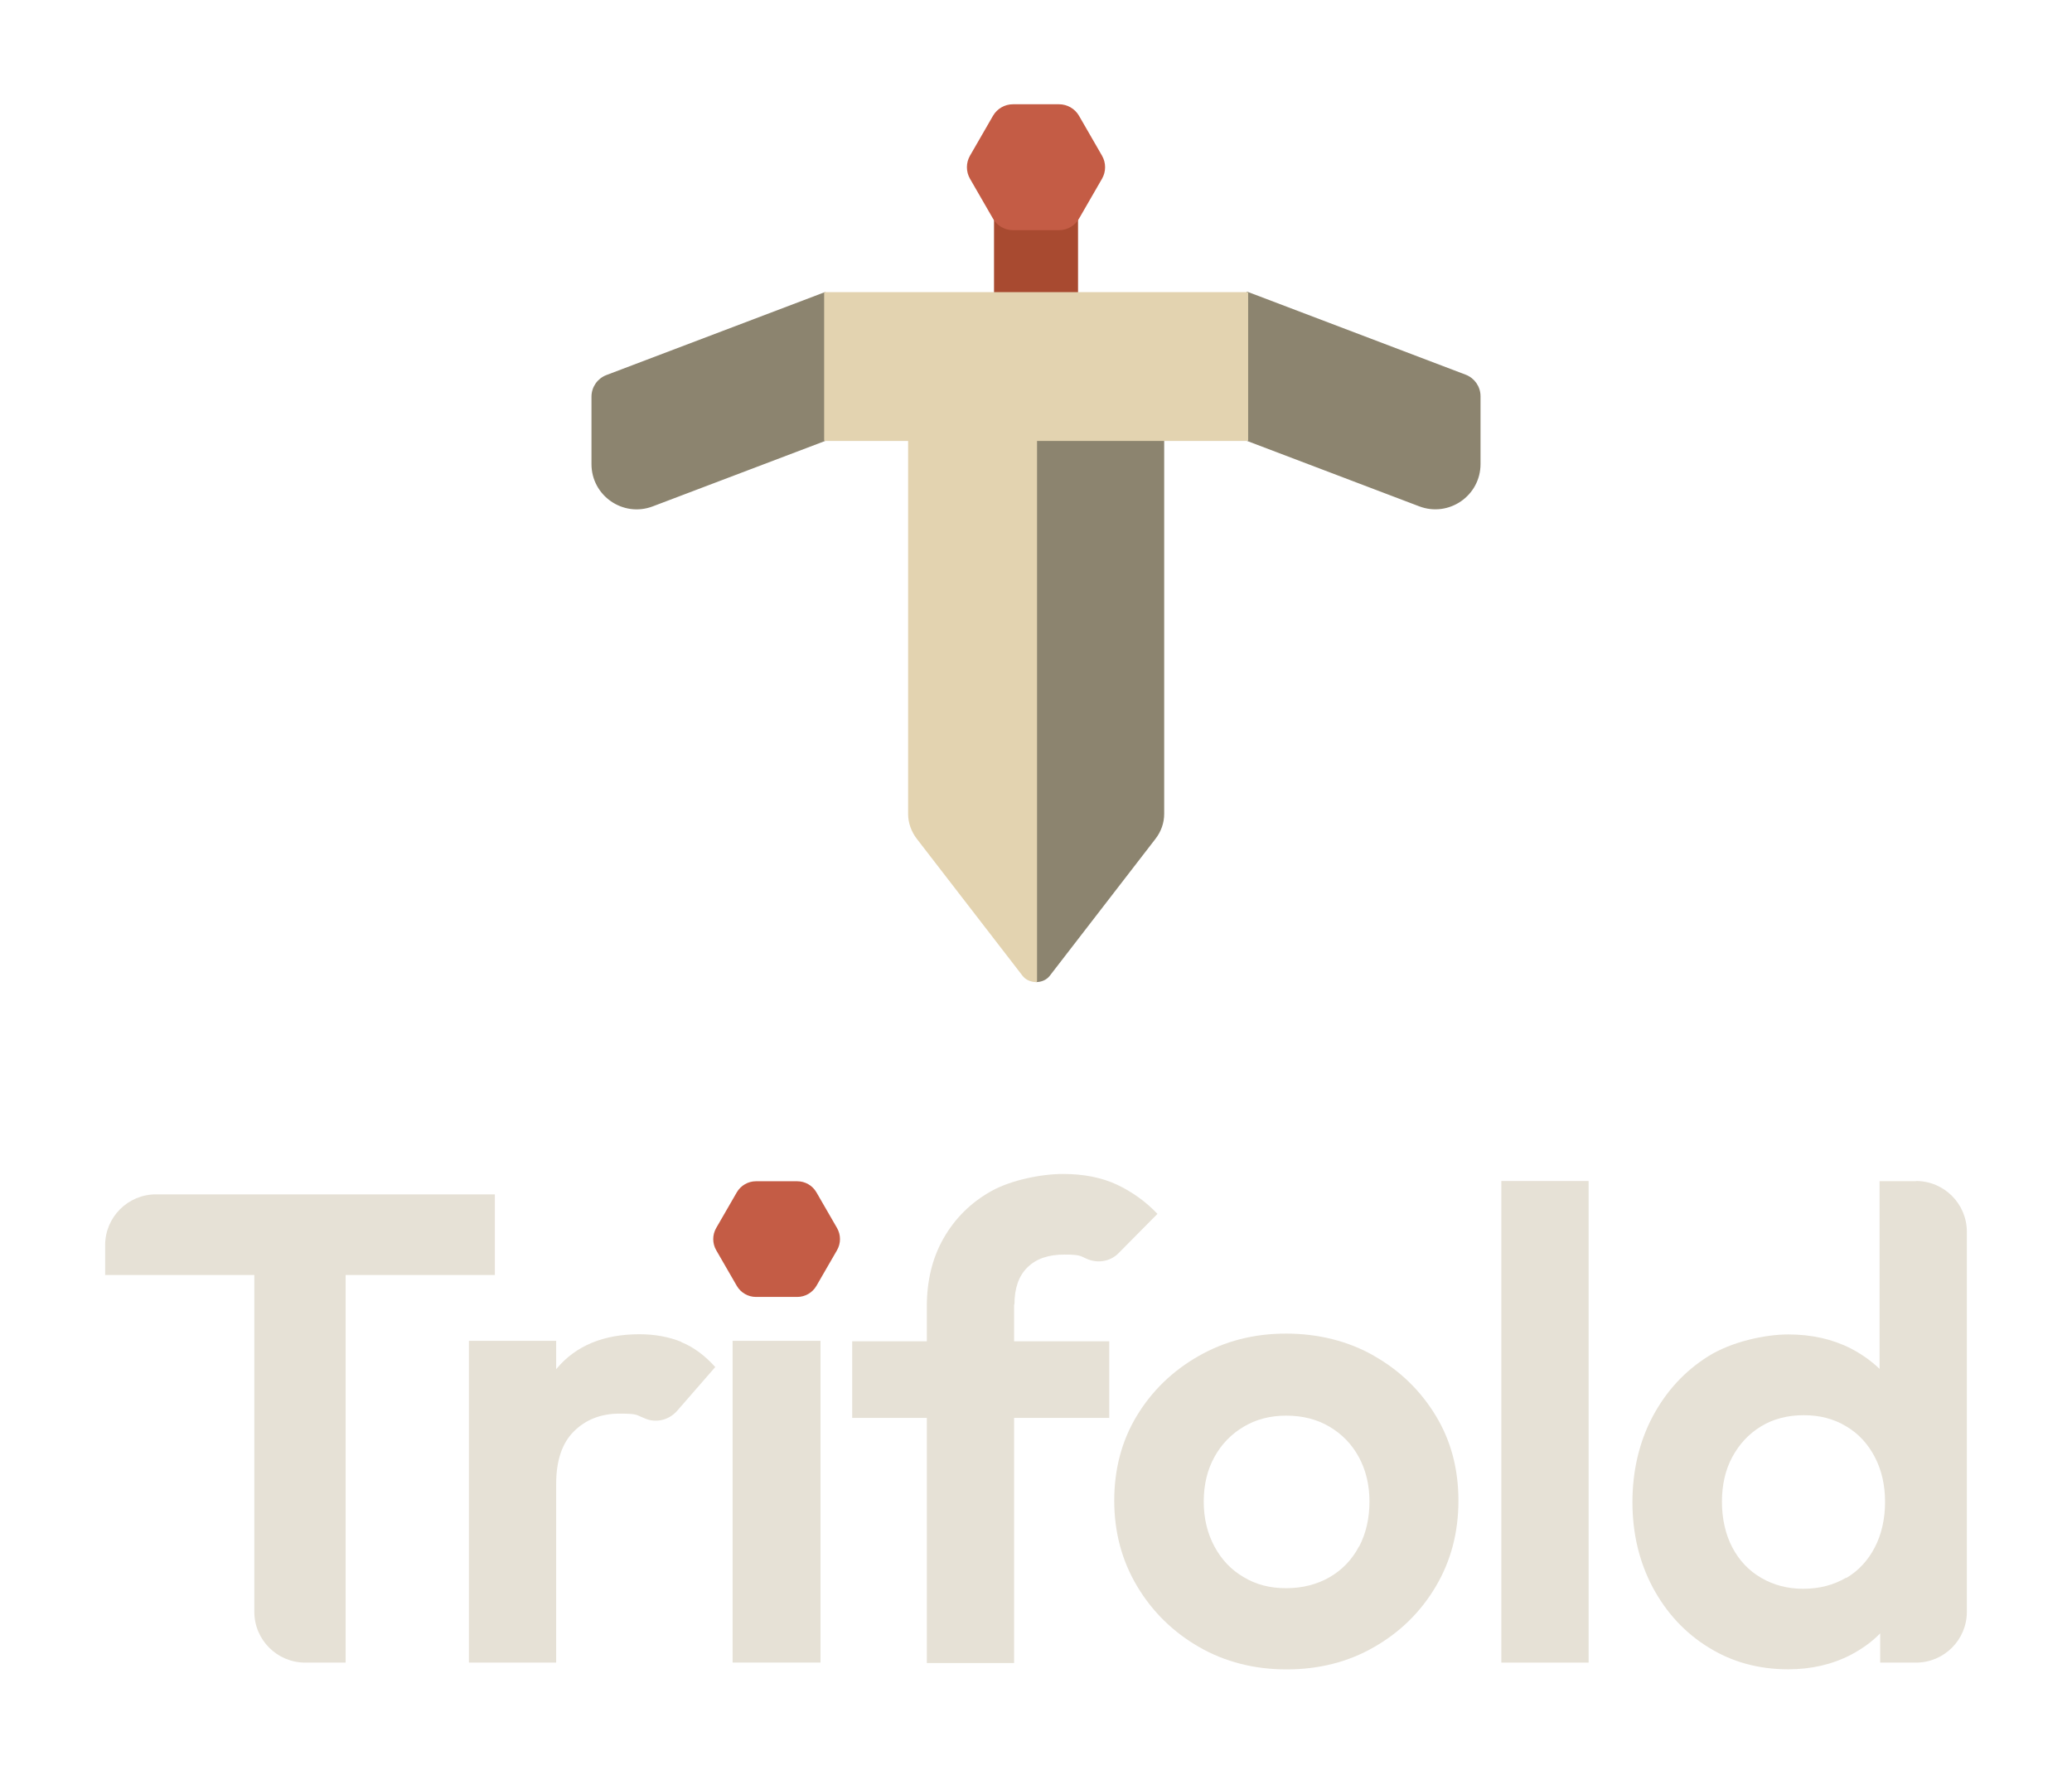
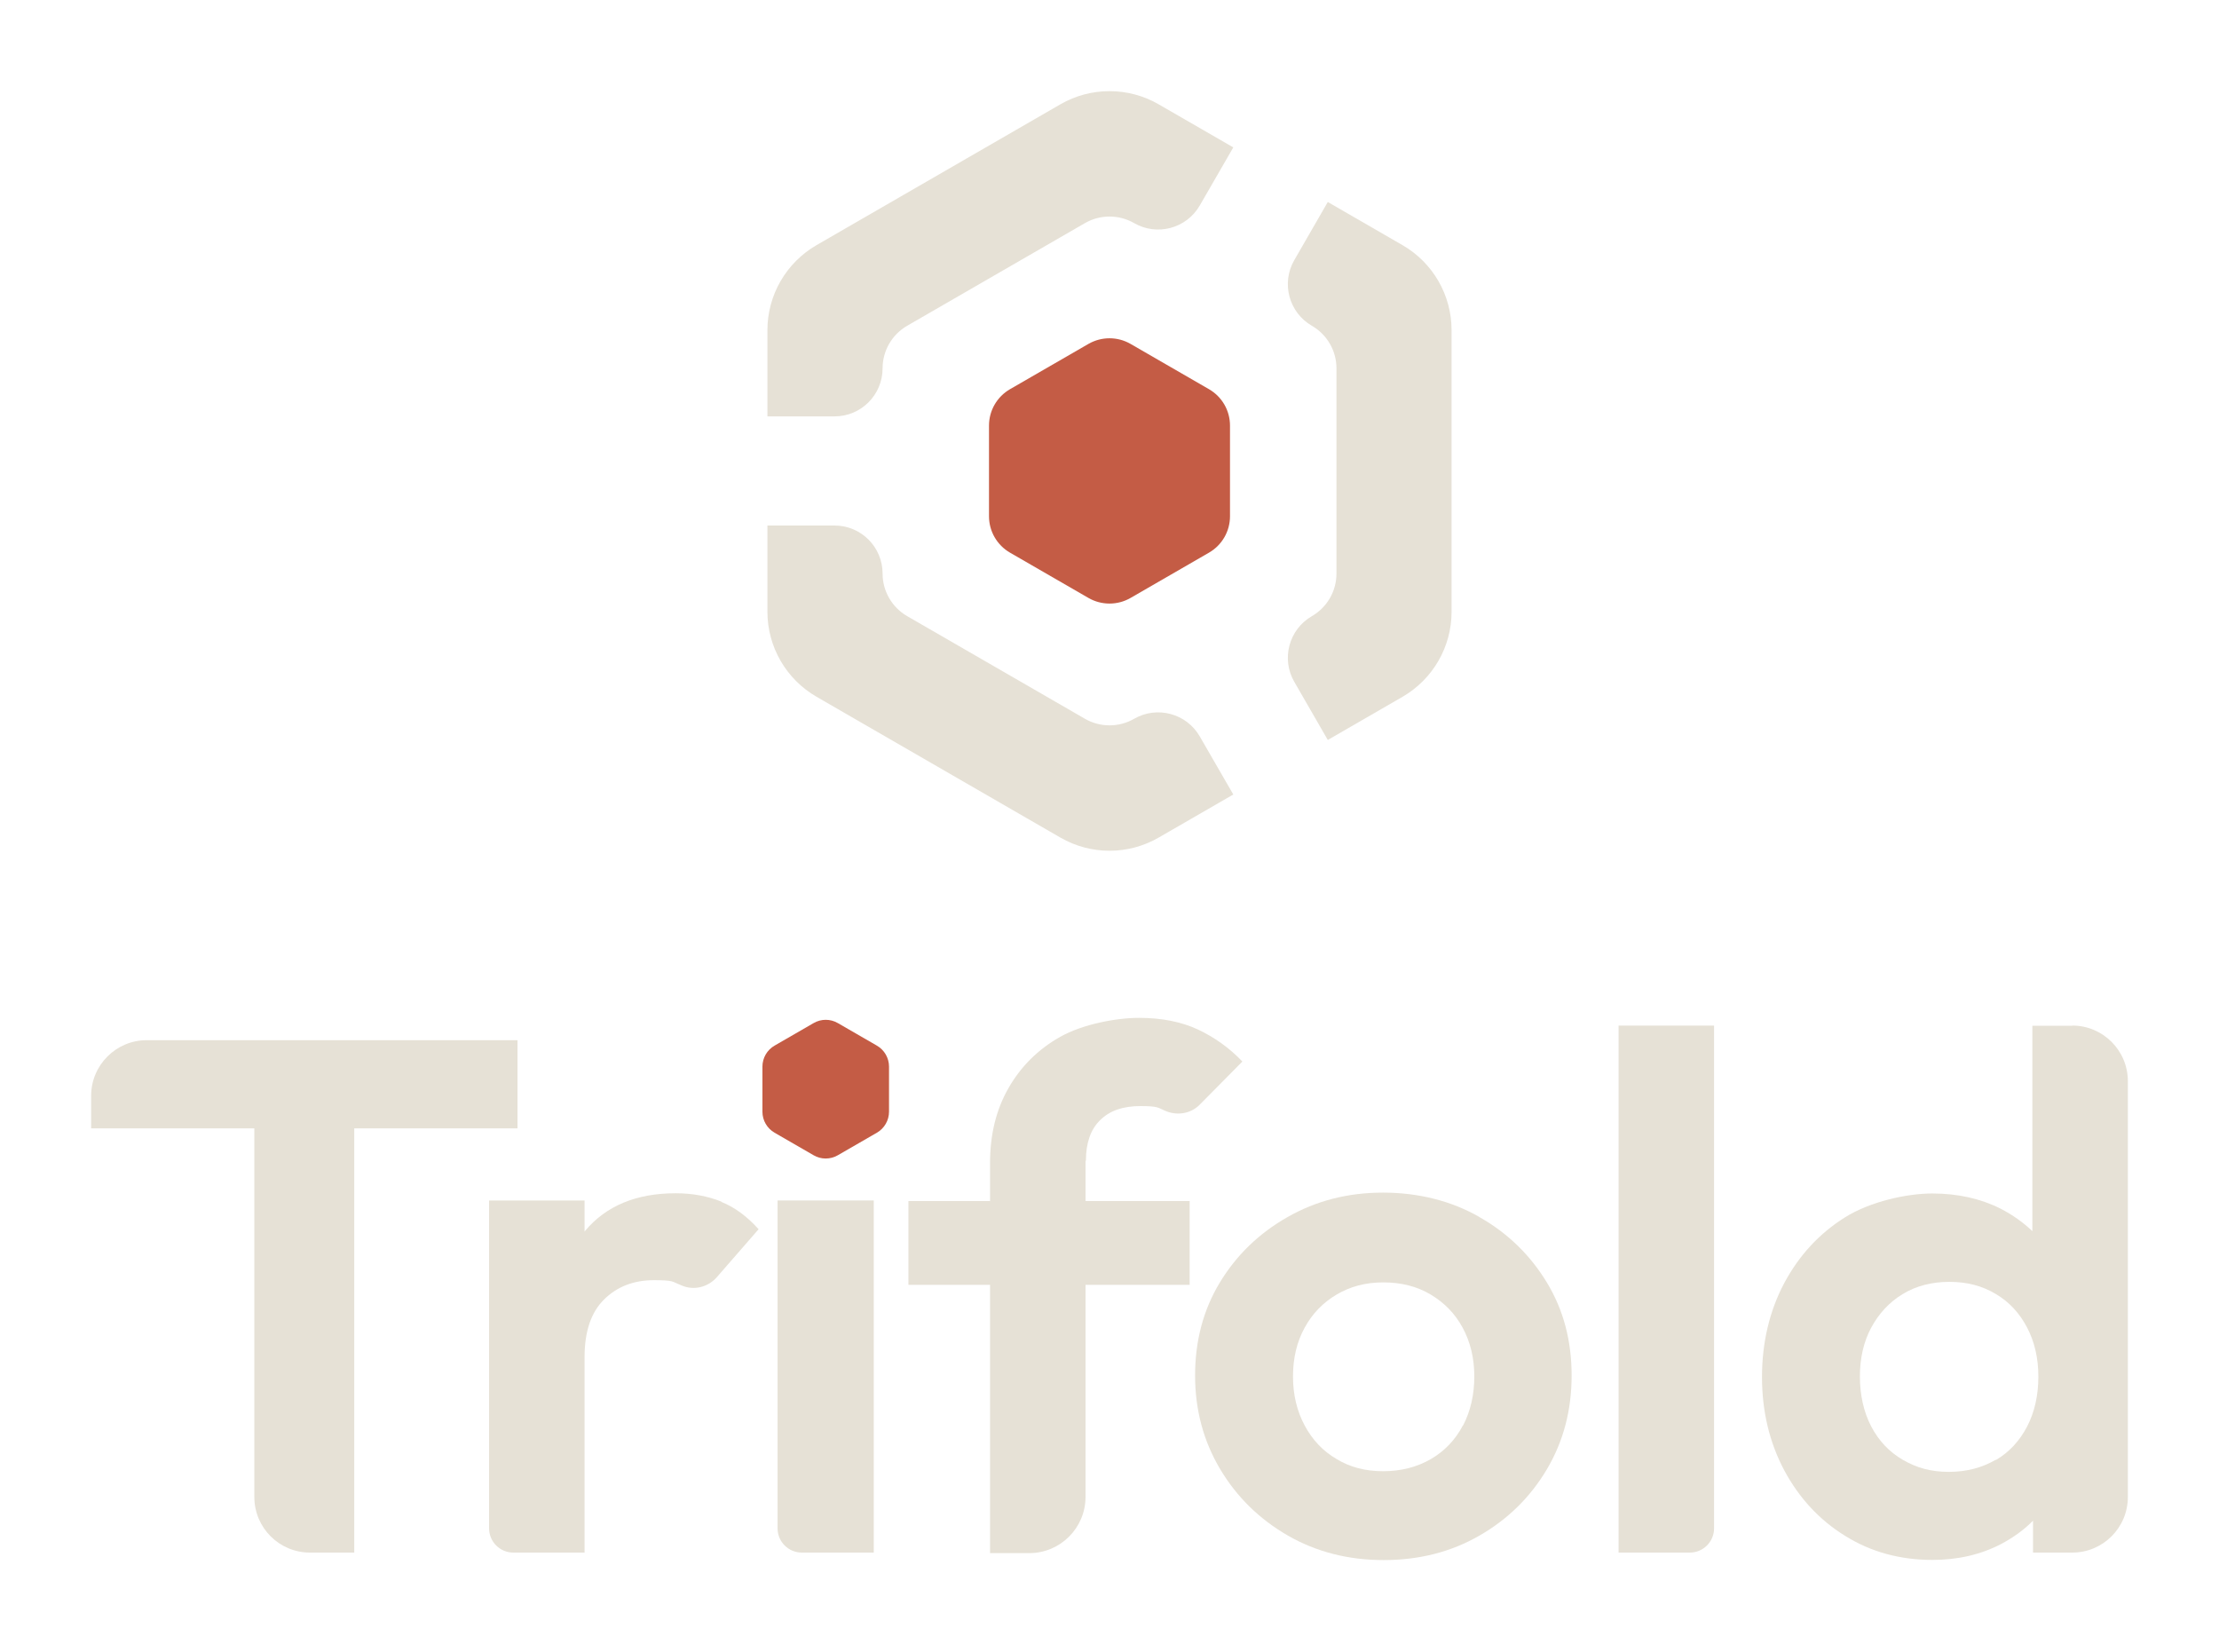
- <svg xmlns="http://www.w3.org/2000/svg" width="420.44" height="360.14" viewBox="0 0 420.44 360.14">
-   <g transform="translate(-146.014 2.926)">
-     <path d="M 313.42,86.39 l -35.02,13.29 c -5.89,2.24 -12.19,-2.12 -12.19,-8.41 l 0,-13.7 c 0,-1.87 1.16,-3.54 2.9,-4.21 l 44.31,-16.82 l 0,29.85 Z" fill="#8C846F" stroke="#8C846F" stroke-width="0.35" stroke-linejoin="round" />
-     <path d="M 399.1,86.39 l 34.96,13.28 c 5.89,2.24 12.2,-2.11 12.2,-8.41 l 0,-13.77 c 0,-1.87 -1.15,-3.54 -2.9,-4.21 l -44.26,-16.82 l 0,29.92 Z" fill="#8C846F" stroke="#8C846F" stroke-width="0.35" stroke-linejoin="round" />
-     <path d="M 347.89,27.22 L 364.59,27.22 L 364.59,56.54 L 347.89,56.54 Z" fill="#A84A30" stroke="#A84A30" stroke-width="0.35" stroke-linejoin="round" />
-     <path d="M 360.91,18.41 l -9.35,0 c -1.61,0 -3.09,0.86 -3.9,2.25 l -4.67,8.1 c -0.8,1.39 -0.8,3.11 0,4.5 l 4.67,8.1 c 0.8,1.39 2.29,2.25 3.9,2.25 l 9.35,0 c 1.61,0 3.09,-0.86 3.9,-2.25 l 4.67,-8.1 c 0.8,-1.39 0.8,-3.11 0,-4.5 l -4.67,-8.1 c -0.8,-1.39 -2.29,-2.25 -3.9,-2.25 Z" fill="#C45C45" stroke="#C45C45" stroke-width="0.35" stroke-linejoin="round" />
-     <path d="M 356.26,86.39 l 0,109.82 c 1,0 2.01,-0.4 2.63,-1.21 l 21.44,-27.78 c 1.14,-1.47 1.74,-3.2 1.74,-4.96 l 0,-75.87 l -25.81,0 Z" fill="#8C846F" stroke="#8C846F" stroke-width="0.35" stroke-linejoin="round" />
-     <path d="M 399.1,56.54 l -85.68,0 l 0,29.85 l 17.04,0 l 0,75.87 c 0,1.76 0.61,3.49 1.74,4.96 l 21.44,27.78 c 0.62,0.81 1.63,1.21 2.63,1.21 l 0,-109.82 l 42.84,0 l 0,-29.85 Z" fill="#E3D3B0" stroke="#E3D3B0" stroke-width="0.35" stroke-linejoin="round" />
+ <svg xmlns="http://www.w3.org/2000/svg" width="411.58" height="306.24" viewBox="0 0 411.58 306.24">
+   <g transform="translate(95.357 -13.543)">
+     <path d="M 72.901,73.961 l 32.98,-19.04 c 2.822,-1.623 6.29,-1.623 9.12,0 l 0,0 c 4.258,2.457 9.716,0.995 12.172,-3.264 l 6.222,-10.778 l -13.847,-7.99 c -5.636,-3.256 -12.588,-3.256 -18.224,0 l -45.22,26.112 c -5.636,3.256 -9.12,9.265 -9.12,15.776 l 0,15.989 l 12.453,0 c 4.921,0 8.908,-3.995 8.908,-8.916 l 0,0 c 0,-3.256 1.742,-6.256 4.556,-7.888 Z" fill="#E6E1D6" />
+     <path d="M 106.535,77.319 l -14.56,8.406 c -2.405,1.394 -3.893,3.961 -3.893,6.749 l 0,16.813 c 0,2.788 1.488,5.355 3.893,6.749 l 14.56,8.406 c 2.414,1.385 5.389,1.385 7.795,0 l 14.56,-8.406 c 2.414,-1.394 3.893,-3.961 3.893,-6.749 l 0,-16.813 c 0,-2.788 -1.479,-5.355 -3.893,-6.749 l -14.56,-8.406 c -2.405,-1.385 -5.38,-1.385 -7.795,0 Z" fill="#C45C45" />
+     <path d="M 150.923,51.003 l -6.213,10.778 c -2.465,4.267 -1.003,9.716 3.256,12.181 l 0,0 c 2.822,1.623 4.564,4.633 4.564,7.888 l 0,38.08 c 0,3.256 -1.742,6.256 -4.564,7.888 l 0,0 c -4.258,2.465 -5.721,7.922 -3.256,12.181 l 6.213,10.778 l 13.847,-7.998 c 5.636,-3.256 9.112,-9.265 9.112,-15.776 l 0,-52.224 c 0,-6.511 -3.468,-12.521 -9.112,-15.776 l -13.847,-7.998 Z" fill="#E6E1D6" />
+     <path d="M 105.881,146.849 l -32.98,-19.04 c -2.813,-1.623 -4.556,-4.633 -4.556,-7.888 l 0,0 c 0,-4.93 -3.995,-8.916 -8.908,-8.916 l -12.453,0 l 0,15.989 c 0,6.511 3.477,12.521 9.12,15.776 l 45.22,26.112 c 5.636,3.256 12.588,3.256 18.224,0 l 13.847,-7.99 l -6.222,-10.778 c -2.457,-4.258 -7.913,-5.721 -12.172,-3.264 l 0,0 c -2.822,1.623 -6.29,1.623 -9.12,0 Z" fill="#E6E1D6" />
  </g>
-   <g transform="translate(-459.784 180.532)">
-     <path d="M 621.55,59.2 l -8.36,0 c -1.61,0 -3.09,0.86 -3.9,2.25 l -4.18,7.24 c -0.8,1.39 -0.8,3.11 0,4.5 l 4.18,7.24 c 0.8,1.39 2.29,2.25 3.9,2.25 l 8.36,0 c 1.61,0 3.09,-0.86 3.9,-2.25 l 4.18,-7.24 c 0.8,-1.39 0.8,-3.11 0,-4.5 l -4.18,-7.24 c -0.8,-1.39 -2.29,-2.25 -3.9,-2.25 Z" fill="#C45C45" />
-     <path d="M 608.44,91.59 L 626.28,91.59 L 626.28,156.88 L 608.44,156.88 Z" fill="#E6E1D6" />
-     <path d="M 764.43,59.15 L 782.14,59.15 L 782.14,156.89 L 764.43,156.89 Z" fill="#E6E1D6" />
-     <path d="M 560.2,78.22 l 0,-16.36 l -68.77,0 c -5.69,0 -10.31,4.62 -10.31,10.31 l 0,6.05 l 30.27,0 l 0,68.36 l 0,0 c 0,5.69 4.62,10.31 10.31,10.31 l 8.22,0 l 0,-78.67 l 30.27,0 Z" fill="#E6E1D6" />
-     <path d="M 598.04,91.8 c -2.54,-1.02 -5.36,-1.55 -8.51,-1.55 c -7.28,0 -12.89,2.33 -16.77,6.95 c -0.04,0.04 -0.08,0.12 -0.12,0.16 l 0,-5.77 l -17.71,0 l 0,65.29 l 17.71,0 l 0,-36.08 l 0,0 l 0,-0.2 c 0,-4.75 1.23,-8.3 3.6,-10.64 c 2.37,-2.37 5.48,-3.6 9.25,-3.6 s 3.4,0.29 4.79,0.82 c 0.12,0.04 0.25,0.12 0.37,0.16 c 2.25,0.98 4.87,0.33 6.5,-1.51 l 7.77,-8.92 c -2.09,-2.33 -4.38,-4.05 -6.91,-5.07 l 0,0 l 0.04,-0.04 Z" fill="#E6E1D6" />
-     <path d="M 665.63,84.19 c 0,-3.23 0.86,-5.77 2.62,-7.49 c 1.76,-1.76 4.25,-2.62 7.49,-2.62 s 3.27,0.29 4.46,0.82 l 0,0 c 2.21,1.02 4.83,0.65 6.55,-1.1 l 7.9,-7.98 c -2.41,-2.54 -5.2,-4.5 -8.22,-5.93 c -3.07,-1.43 -6.71,-2.17 -10.96,-2.17 s -10.47,1.19 -14.61,3.52 c -4.13,2.33 -7.32,5.52 -9.61,9.53 c -2.29,4.01 -3.4,8.63 -3.4,13.87 l 0,7.04 l -15.14,0 l 0,15.55 l 15.14,0 l 0,49.75 l 17.71,0 l 0,-49.75 l 19.31,0 l 0,-15.55 l -19.31,0 l 0,-7.45 l 0.08,-0.04 Z" fill="#E6E1D6" />
-     <path d="M 848.58,59.19 l -7.4,0 l 0,38.09 c -1.72,-1.64 -3.68,-3.03 -5.89,-4.17 c -3.72,-1.88 -7.94,-2.82 -12.64,-2.82 s -11.54,1.47 -16.28,4.46 c -4.75,2.99 -8.47,7.04 -11.21,12.15 c -2.74,5.15 -4.13,11.05 -4.13,17.43 s 1.39,12.15 4.13,17.31 c 2.74,5.11 6.5,9.2 11.29,12.15 c 4.79,2.99 10.19,4.46 16.2,4.46 l 0,0 c 4.66,0 8.92,-0.98 12.72,-2.95 c 2.25,-1.19 4.25,-2.62 5.93,-4.34 l 0,5.93 l 7.28,0 c 5.69,0 10.31,-4.62 10.31,-10.31 l 0,-77.12 c 0,-5.69 -4.62,-10.31 -10.31,-10.31 l 0,0 l 0,0.04 Z M 834.39,139.66 c -2.5,1.47 -5.4,2.25 -8.71,2.25 l 0,0 c -3.15,0 -5.97,-0.74 -8.51,-2.21 s -4.5,-3.56 -5.89,-6.22 c -1.39,-2.66 -2.09,-5.85 -2.09,-9.25 s 0.7,-6.46 2.09,-9.04 s 3.31,-4.7 5.81,-6.22 c 2.5,-1.55 5.48,-2.29 8.71,-2.29 s 6.1,0.74 8.59,2.25 c 2.5,1.47 4.42,3.56 5.81,6.22 s 2.09,5.69 2.09,9.12 s -0.7,6.59 -2.09,9.25 c -1.39,2.66 -3.31,4.75 -5.81,6.22 l 0,0 l 0,-0.08 Z" fill="#E6E1D6" />
-     <path d="M 738.65,94.66 c -5.28,-3.03 -11.41,-4.54 -17.92,-4.54 s -12.4,1.51 -17.71,4.54 c -5.32,3.03 -9.49,7.08 -12.56,12.15 c -3.07,5.07 -4.58,10.84 -4.58,17.22 s 1.55,12.19 4.66,17.39 s 7.32,9.29 12.56,12.31 c 5.28,3.03 11.21,4.54 17.76,4.54 s 12.52,-1.51 17.76,-4.54 c 5.28,-3.03 9.45,-7.12 12.52,-12.31 c 3.07,-5.2 4.58,-10.96 4.58,-17.39 s -1.51,-12.15 -4.58,-17.22 c -3.07,-5.07 -7.24,-9.16 -12.52,-12.15 l 0.04,0 Z M 735.54,133.32 c -1.39,2.66 -3.4,4.75 -5.93,6.22 c -2.54,1.47 -5.52,2.25 -8.84,2.25 s -6.14,-0.74 -8.63,-2.25 c -2.54,-1.47 -4.5,-3.56 -5.93,-6.22 c -1.43,-2.66 -2.17,-5.69 -2.17,-9.12 s 0.74,-6.46 2.17,-9.04 c 1.43,-2.62 3.44,-4.66 5.93,-6.14 s 5.32,-2.25 8.63,-2.25 s 6.26,0.74 8.8,2.25 c 2.54,1.51 4.5,3.52 5.93,6.14 s 2.17,5.65 2.17,9.04 s -0.7,6.46 -2.09,9.12 l -0.04,0 Z" fill="#E6E1D6" />
+   <g transform="translate(-190.625 139.542)">
+     <path d="M 353.27,54.38 l -7.24,-4.18 c -1.39,-0.81 -3.11,-0.81 -4.5,0 l -7.24,4.18 c -1.39,0.8 -2.25,2.29 -2.25,3.9 l 0,8.36 c 0,1.6 0.86,3.09 2.25,3.89 l 7.24,4.18 c 1.38,0.81 3.11,0.81 4.5,0 l 7.24,-4.18 c 1.39,-0.8 2.25,-2.29 2.25,-3.9 l 0,-8.36 c 0,-1.6 -0.86,-3.09 -2.25,-3.89 Z" fill="#C45C45" />
+     <path d="M 339.35,148.4 l 13.34,0 l 0,-65.3 l -17.84,0 l 0,60.8 c 0,2.49 2.01,4.5 4.5,4.5 Z" fill="#E6E1D6" />
+     <path d="M 490.84,148.4 l 13.21,0 c 2.49,0 4.5,-2.01 4.5,-4.5 L 508.55,50.66 l -17.71,0 l 0,97.74 Z" fill="#E6E1D6" />
+     <path d="M 286.61,53.37 l -68.77,0 c -5.69,0 -10.31,4.63 -10.31,10.31 l 0,6.05 l 30.27,0 l 0,68.36 c 0,5.7 4.62,10.31 10.31,10.31 l 8.22,0 l 0,-78.67 l 30.28,0 l 0,-16.36 Z" fill="#E6E1D6" />
+     <path d="M 324.42,83.36 l 0.04,-0.04 l -0.01,0 c -2.54,-1.02 -5.36,-1.56 -8.51,-1.56 c -7.28,0 -12.89,2.33 -16.77,6.95 c -0.04,0.04 -0.08,0.12 -0.12,0.16 l 0,-5.76 l -17.71,0 l 0,60.79 c 0,2.49 2.01,4.5 4.5,4.5 l 13.21,0 l 0,-36.28 c 0,-4.75 1.23,-8.3 3.6,-10.64 c 2.37,-2.37 5.48,-3.6 9.25,-3.6 s 3.4,0.29 4.79,0.82 c 0.12,0.04 0.25,0.12 0.37,0.16 c 2.25,0.98 4.87,0.33 6.5,-1.51 l 7.77,-8.92 c -2.09,-2.33 -4.38,-4.05 -6.91,-5.07 Z" fill="#E6E1D6" />
+     <path d="M 391.97,75.75 l 0.08,-0.04 l -0.01,0 l 0,0 c 0,-3.24 0.86,-5.77 2.62,-7.49 c 1.76,-1.77 4.25,-2.63 7.49,-2.63 s 3.27,0.3 4.46,0.82 c 2.21,1.02 4.83,0.66 6.55,-1.09 l 7.9,-7.99 c -2.41,-2.54 -5.2,-4.5 -8.22,-5.93 c -3.07,-1.43 -6.71,-2.17 -10.96,-2.17 s -10.47,1.19 -14.61,3.52 c -4.13,2.33 -7.32,5.52 -9.61,9.54 c -2.29,4.02 -3.4,8.62 -3.4,13.87 l 0,7.04 l -15.14,0 l 0,15.55 l 15.14,0 l 0,49.75 l 7.27,0 c 5.77,0 10.44,-4.67 10.44,-10.44 l 0,-39.31 l 19.31,0 l 0,-15.55 l -19.31,0 l 0,-7.45 Z" fill="#E6E1D6" />
+     <path d="M 574.99,50.66 l 0,0.04 l -7.4,0 l 0,38.09 c -1.72,-1.64 -3.68,-3.03 -5.89,-4.17 c -3.72,-1.87 -7.93,-2.81 -12.64,-2.82 c -4.7,0 -11.54,1.47 -16.28,4.46 c -4.75,2.99 -8.47,7.04 -11.21,12.15 c -2.74,5.16 -4.13,11.06 -4.13,17.43 s 1.39,12.15 4.13,17.31 c 2.74,5.11 6.5,9.2 11.29,12.15 c 4.79,2.99 10.19,4.46 16.2,4.46 c 4.66,0 8.92,-0.97 12.72,-2.94 c 2.25,-1.2 4.25,-2.62 5.93,-4.34 l 0,5.92 l 7.28,0 c 5.69,0 10.31,-4.61 10.31,-10.31 L 585.3,60.97 c 0,-5.69 -4.62,-10.31 -10.31,-10.31 Z M 566.61,125.03 c -1.39,2.66 -3.31,4.75 -5.81,6.22 l 0,-0.07 c -2.5,1.47 -5.4,2.25 -8.71,2.25 s -5.97,-0.75 -8.51,-2.22 c -2.54,-1.47 -4.5,-3.56 -5.89,-6.22 c -1.39,-2.66 -2.09,-5.85 -2.09,-9.25 s 0.7,-6.46 2.09,-9.04 s 3.31,-4.7 5.81,-6.22 c 2.5,-1.55 5.48,-2.29 8.71,-2.29 s 6.1,0.74 8.59,2.25 c 2.5,1.47 4.42,3.56 5.81,6.22 c 1.39,2.66 2.09,5.69 2.09,9.12 s -0.7,6.59 -2.09,9.25 Z" fill="#E6E1D6" />
+     <path d="M 465.03,86.18 l 0.03,0 c -5.28,-3.03 -11.41,-4.54 -17.92,-4.54 s -12.4,1.51 -17.71,4.54 c -5.32,3.02 -9.49,7.08 -12.56,12.15 s -4.58,10.84 -4.58,17.22 s 1.55,12.18 4.66,17.39 c 3.11,5.21 7.32,9.29 12.56,12.31 c 5.28,3.03 11.2,4.54 17.76,4.54 s 12.52,-1.51 17.76,-4.54 c 5.28,-3.03 9.45,-7.14 12.52,-12.31 c 3.07,-5.2 4.58,-10.96 4.58,-17.39 s -1.51,-12.15 -4.58,-17.22 c -3.07,-5.07 -7.24,-9.16 -12.52,-12.15 Z M 461.99,124.84 l -0.04,0 c -1.39,2.66 -3.4,4.75 -5.93,6.22 c -2.54,1.47 -5.52,2.25 -8.84,2.25 s -6.14,-0.74 -8.63,-2.25 c -2.54,-1.47 -4.5,-3.56 -5.93,-6.22 c -1.43,-2.66 -2.17,-5.69 -2.17,-9.12 s 0.74,-6.46 2.17,-9.04 c 1.43,-2.63 3.44,-4.67 5.93,-6.14 c 2.49,-1.47 5.32,-2.25 8.63,-2.25 s 6.26,0.73 8.8,2.25 c 2.54,1.52 4.5,3.51 5.93,6.14 c 1.43,2.63 2.17,5.65 2.17,9.04 s -0.7,6.46 -2.09,9.12 Z" fill="#E6E1D6" />
  </g>
</svg>
